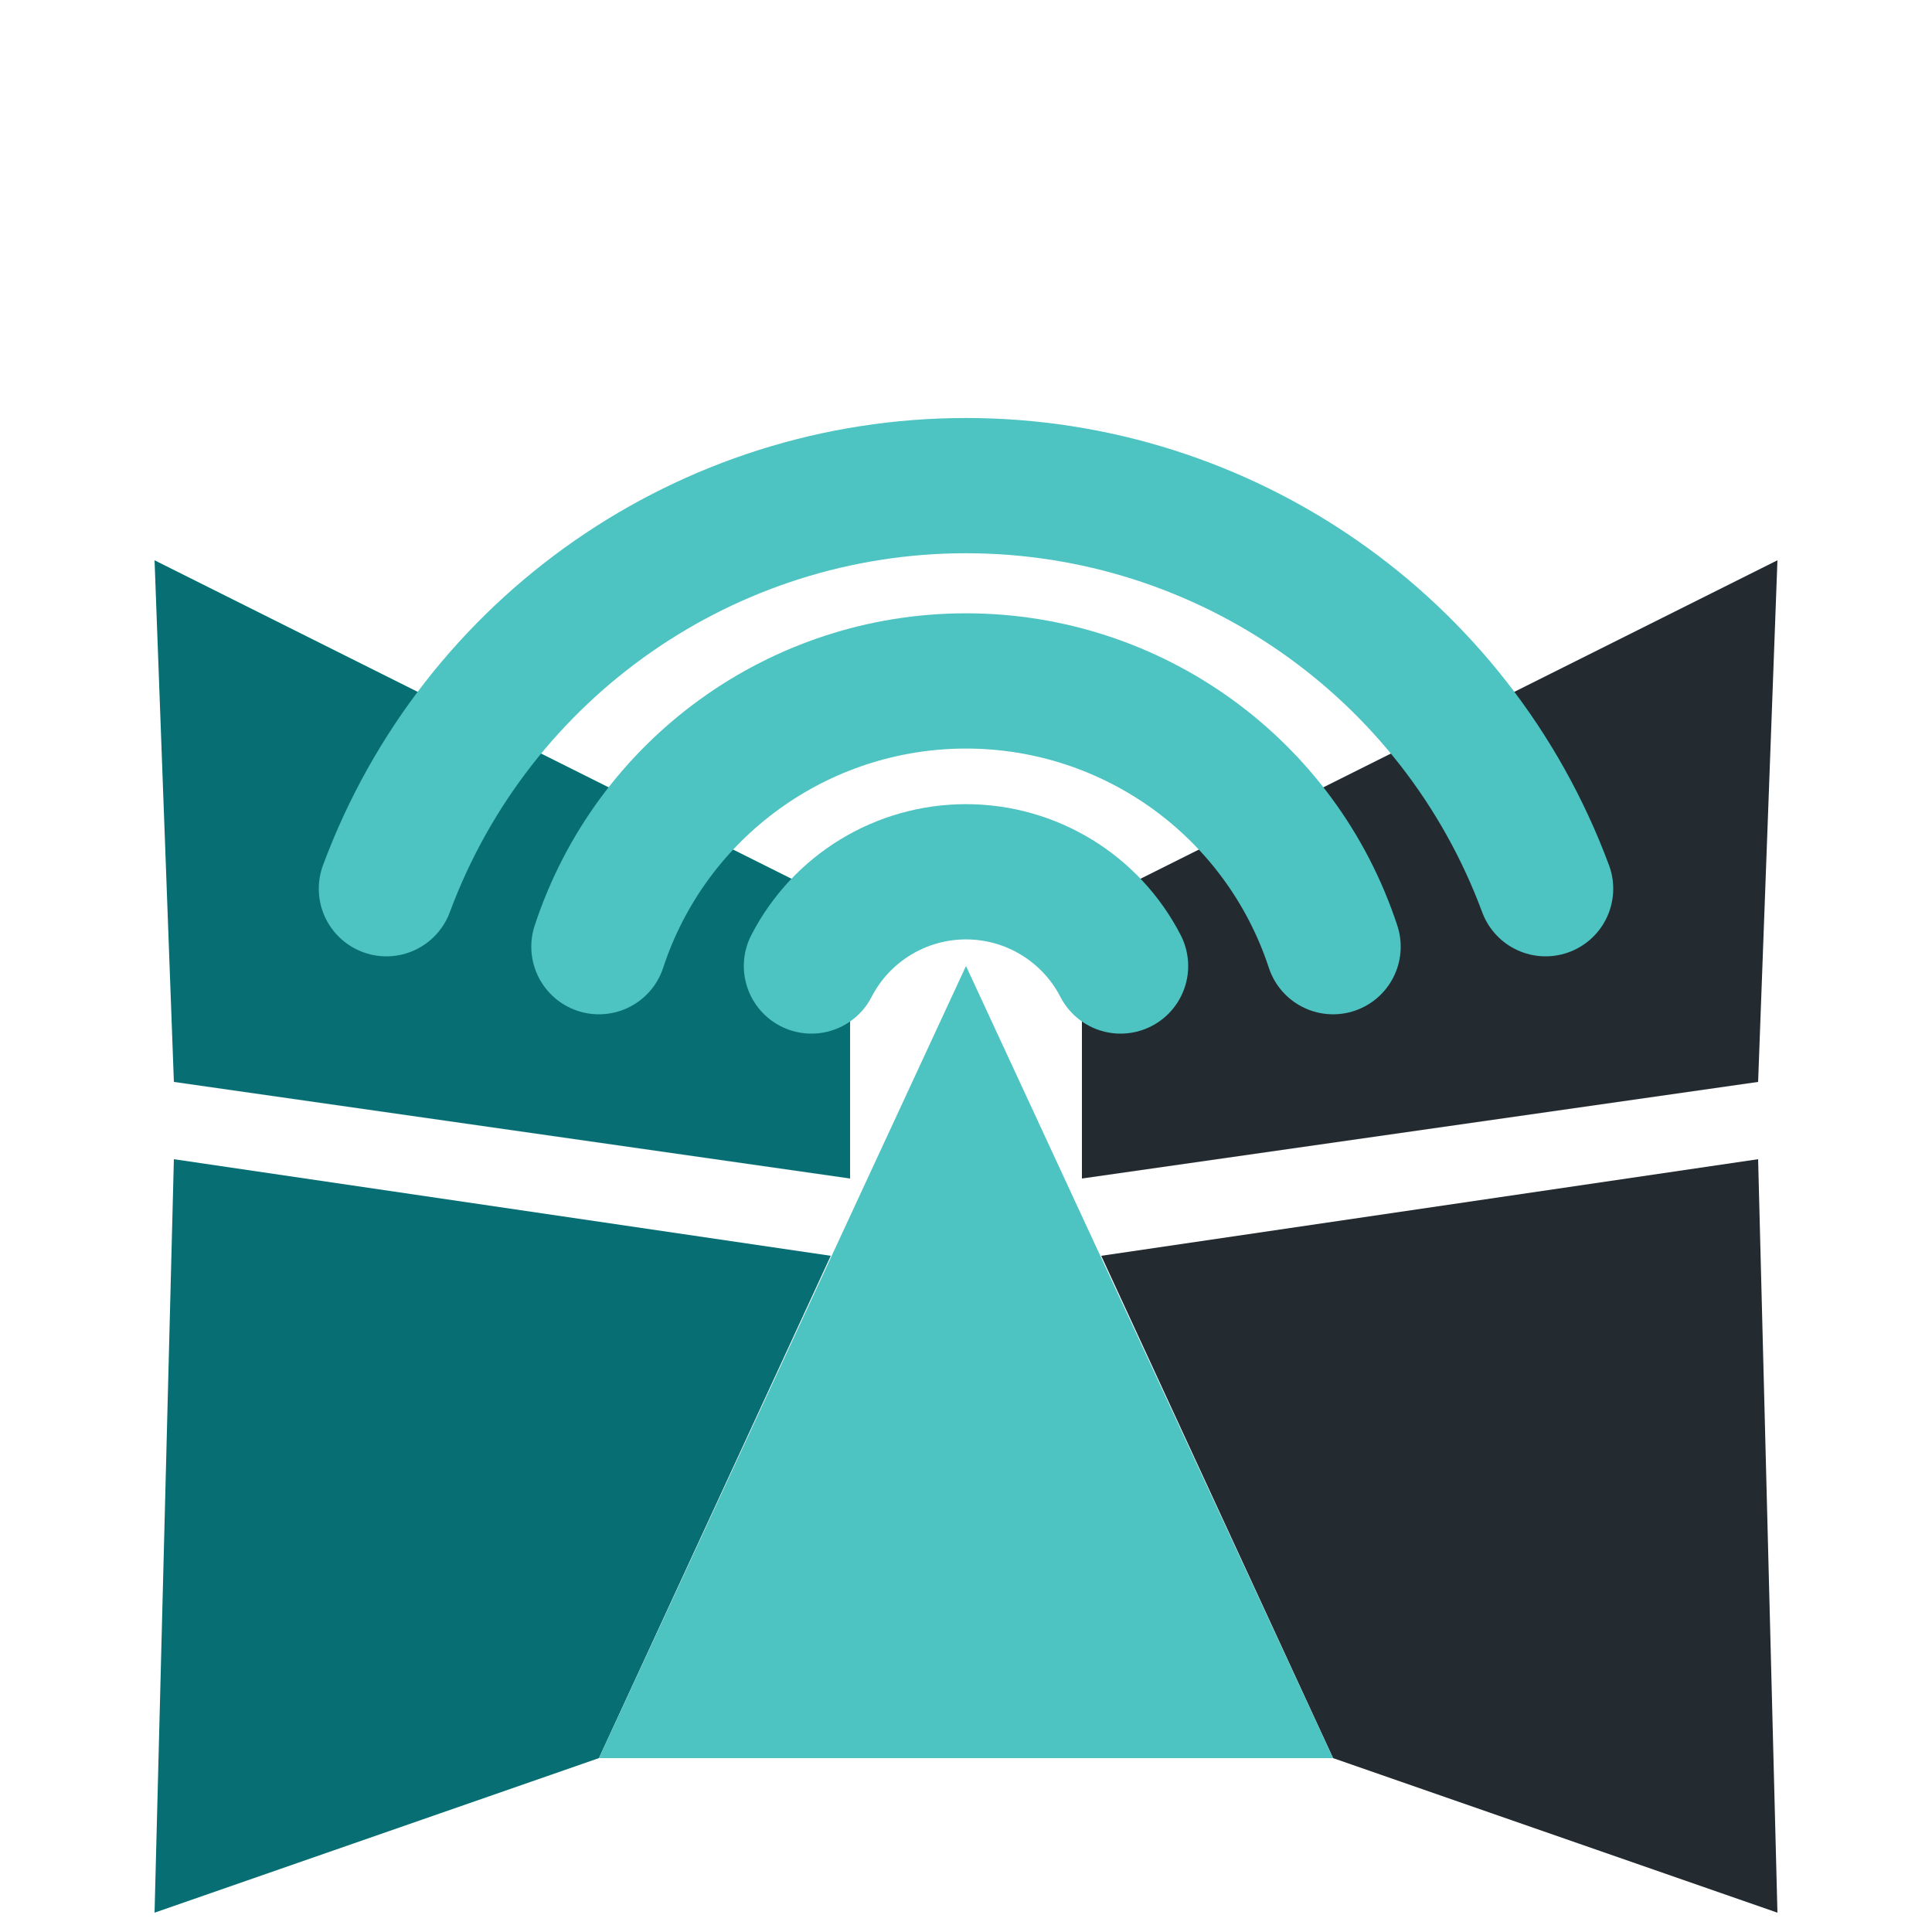
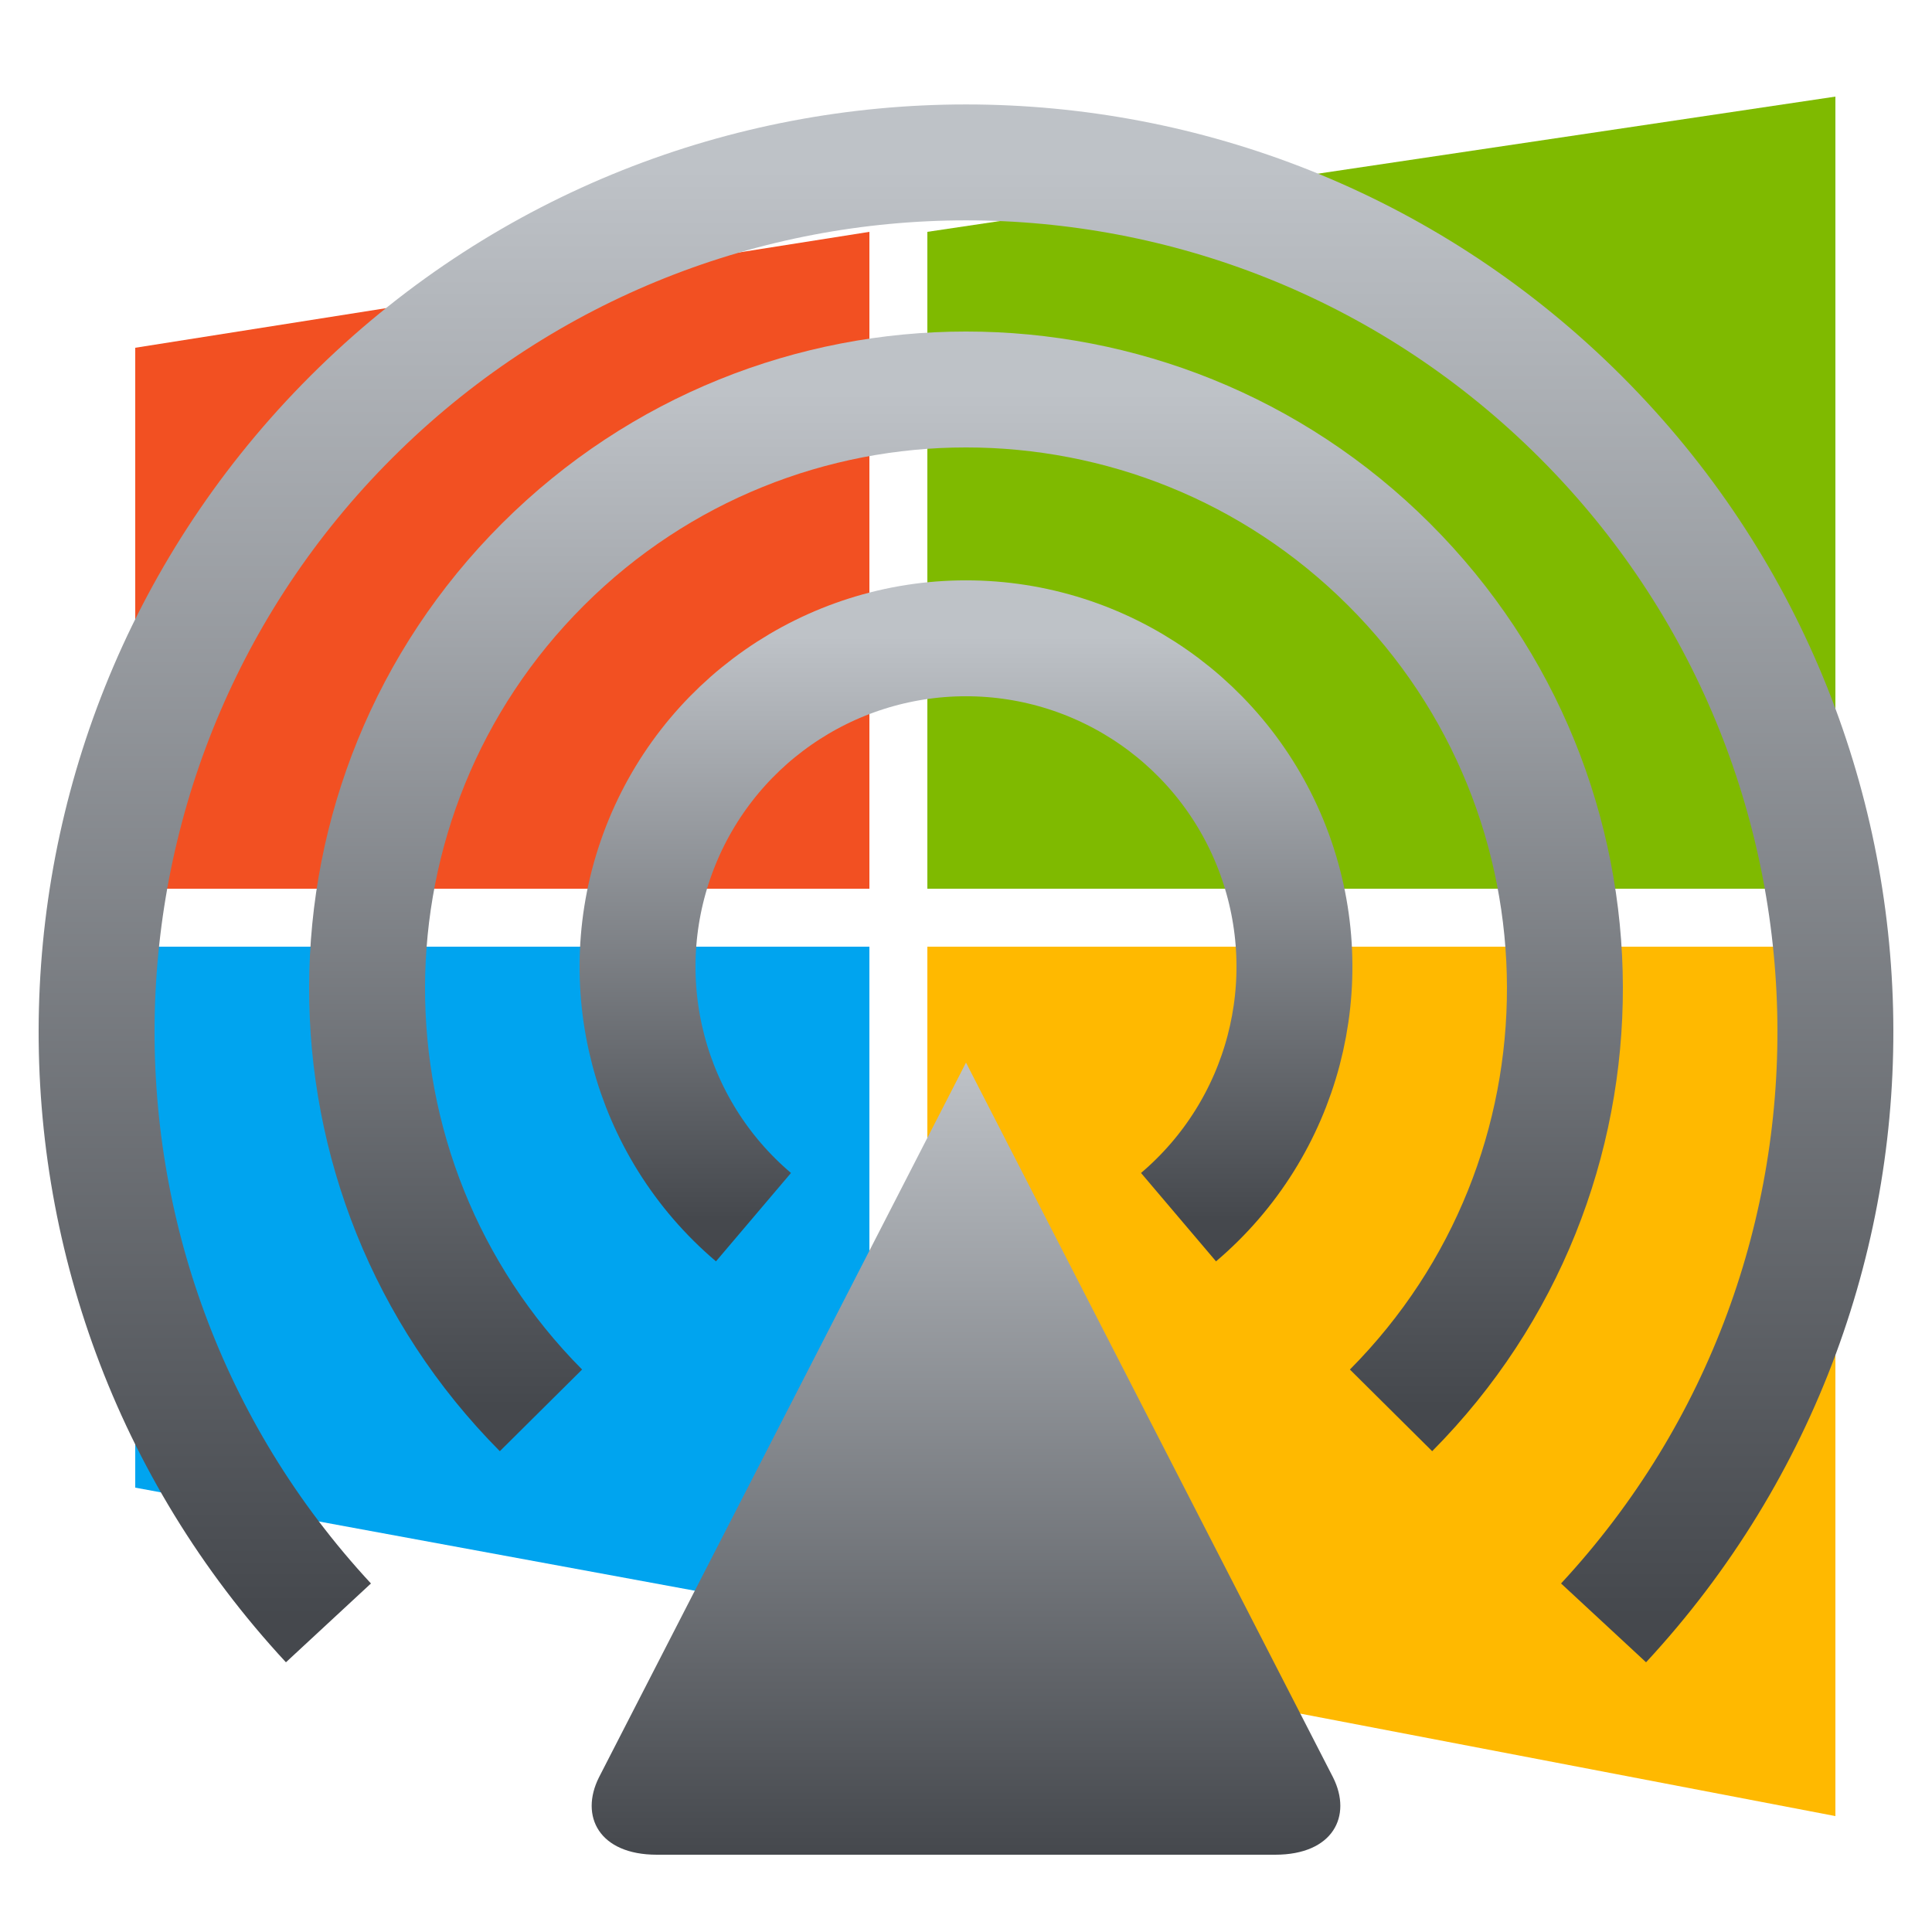
<svg xmlns="http://www.w3.org/2000/svg" viewBox="0 0 100 100" role="img" aria-labelledby="title">
-   <path fill="#076F74" d="M8 29 44 47v14L9 56z" />
-   <path fill="#232B30" d="m92 29-36 18v14l35-5z" />
-   <path fill="#076F74" d="m9 60 34 5-12 26-23 8z" />
-   <path fill="#232B30" d="m91 60-34 5 12 26 23 8z" />
-   <path fill="#4DC3C2" d="m50 50-19 41h38z" />
-   <path fill="none" stroke="#4DC3C2" stroke-width="7" stroke-linecap="round" d="M42 50a9 9 0 0 1 16 0" />
-   <path fill="none" stroke="#4DC3C2" stroke-width="7" stroke-linecap="round" d="M31 49a20 20 0 0 1 38 0" />
-   <path fill="none" stroke="#4DC3C2" stroke-width="7" stroke-linecap="round" d="M20 46a32 32 0 0 1 60 0" />
+   <defs>
+     <linearGradient id="spaceGray" x1="0" y1="0" x2="0" y2="1">
+       <stop stop-color="#BEC2C7" />
+       <stop offset="1" stop-color="#45484D" />
+     </linearGradient>
+   </defs>
+   <path fill="#F25022" d="M7 18 45 12v34H7z" />
+   <path fill="#7FBA00" d="m48 12 47-7v41H48z" />
+   <path fill="#00A4EF" d="M7 49h38v35L7 77z" />
+   <path fill="#FFB900" d="M48 49h47v45l-47-9z" />
+   <g fill="none" stroke="url(#spaceGray)" stroke-linecap="butt">
+     <path stroke-width="6" d="M17 84A45 45 0 1 1 83 84" />
+     <path stroke-width="6" d="M28 73A31 31 0 1 1 72 73" />
+     <path stroke-width="6" d="M39 63A17 17 0 1 1 61 63" />
+   </g>
+   <path fill="url(#spaceGray)" d="m50 55-19 37c-1 2 0 4 3 4h32c3 0 4-2 3-4z" />
</svg>
